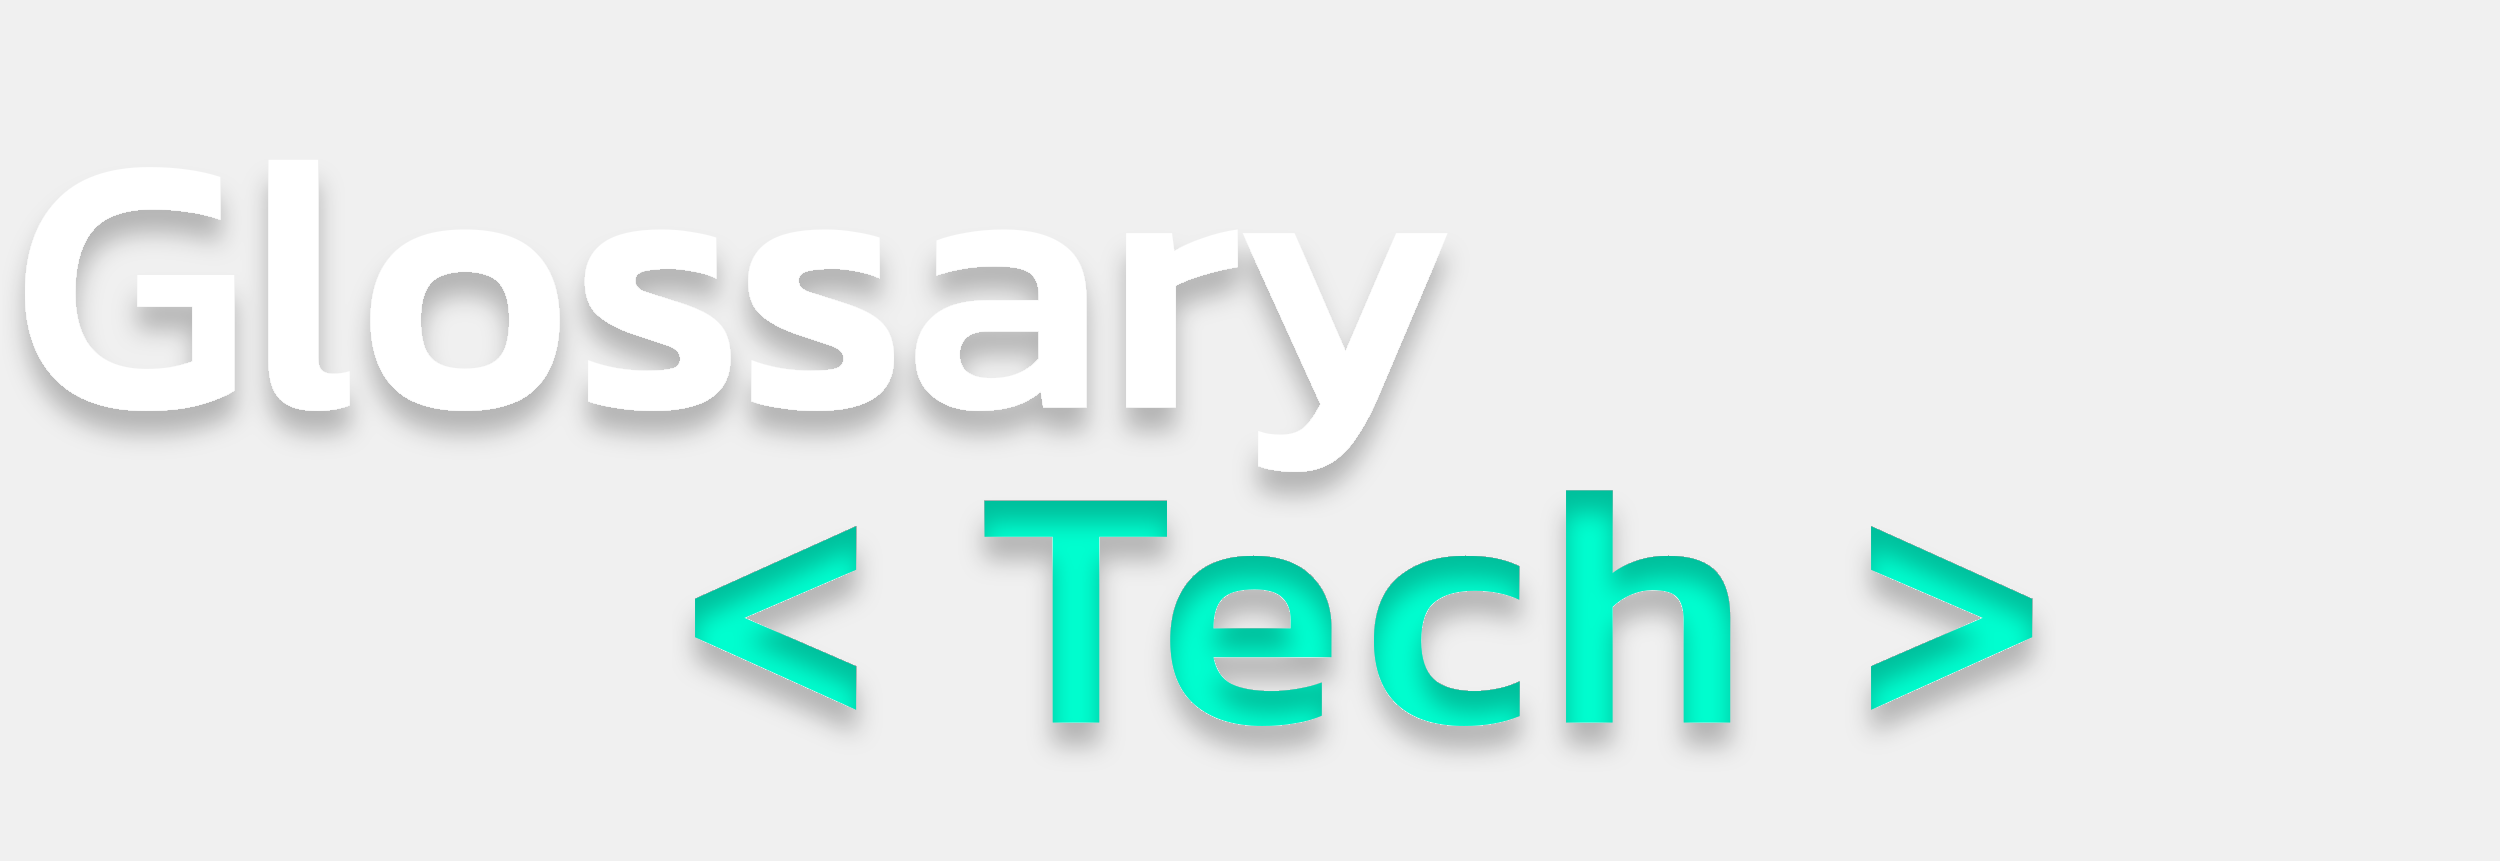
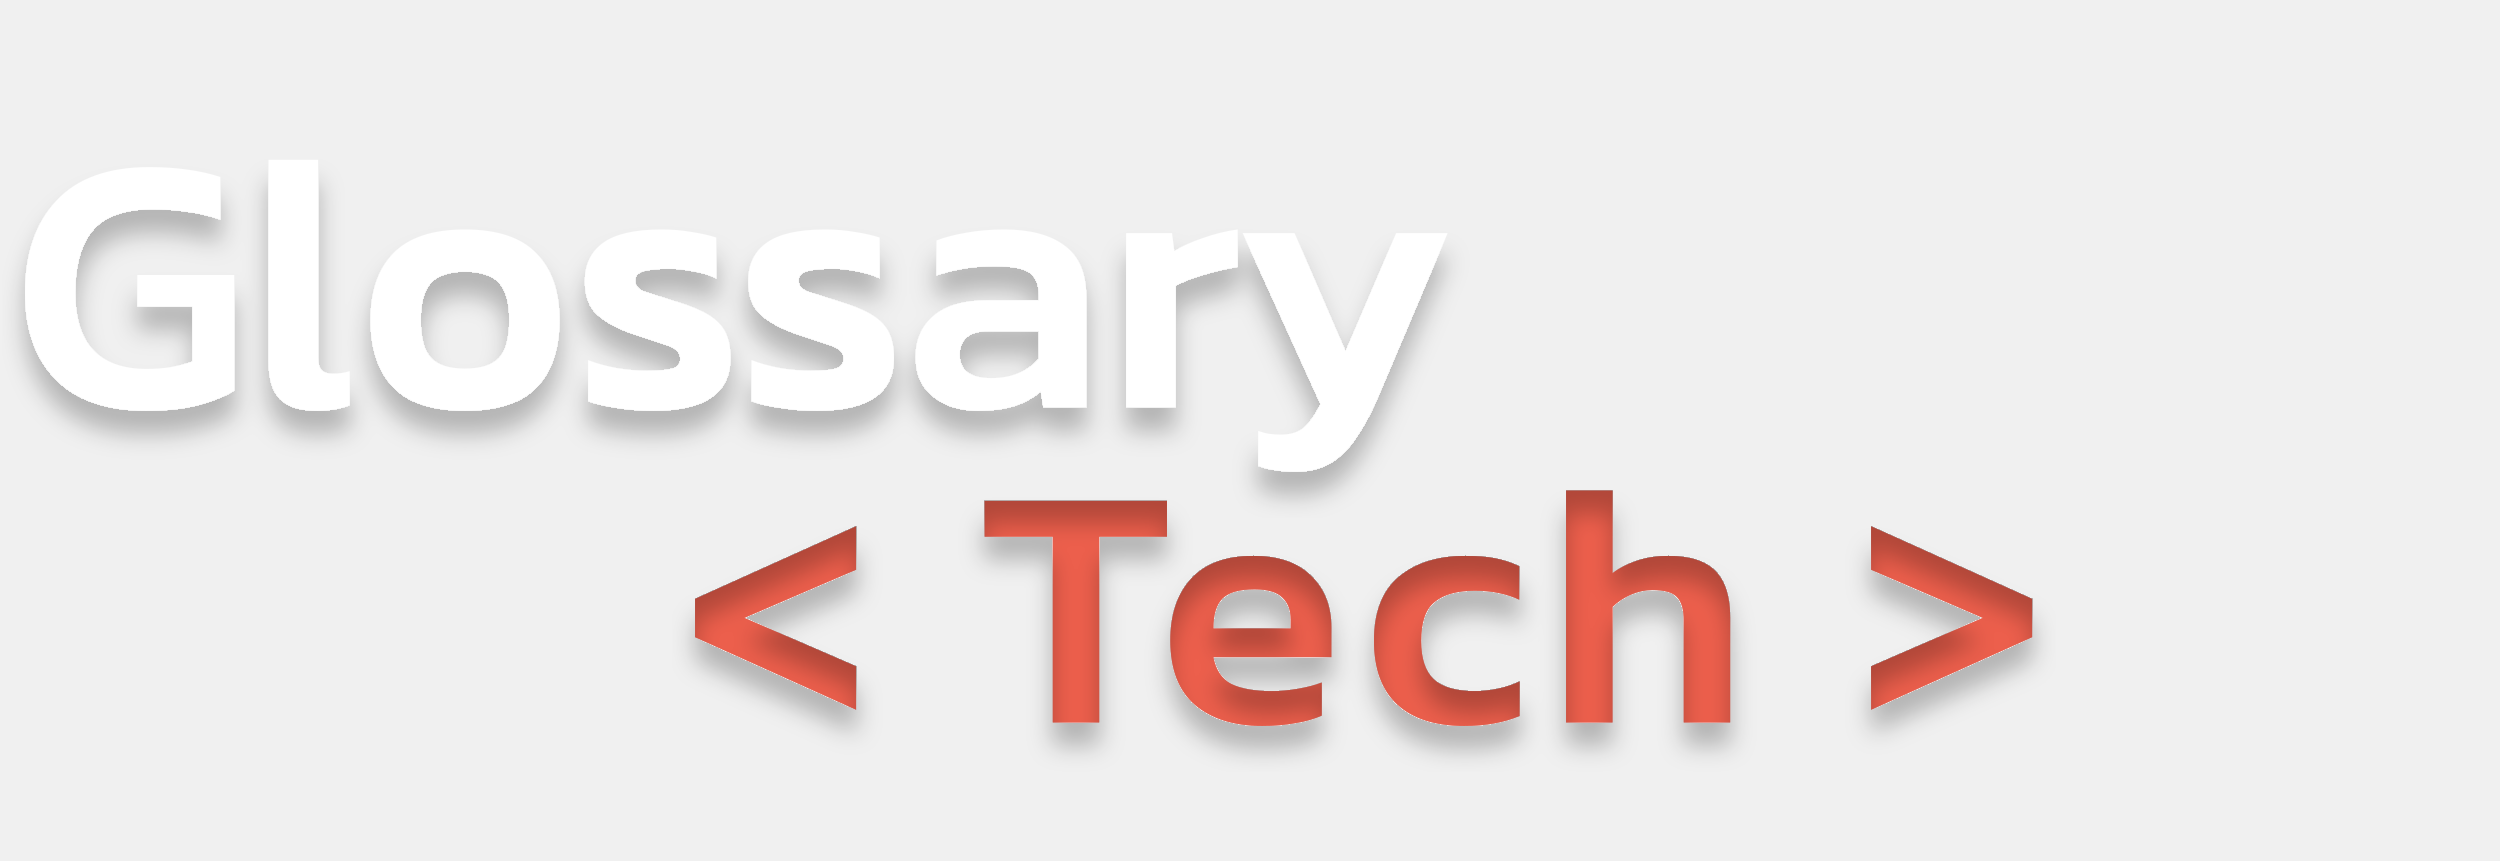
<svg xmlns="http://www.w3.org/2000/svg" width="436" height="150" viewBox="0 0 436 150" fill="none">
  <g filter="url(#filter0_d_2_669)">
    <path d="M25.488 71.64C18.576 71.64 13.328 69.827 9.744 66.2C6.16 62.573 4.368 57.539 4.368 51.096C4.368 44.269 6.181 38.915 9.808 35.032C13.435 31.107 18.832 29.144 26 29.144C28.475 29.144 30.715 29.293 32.72 29.592C34.725 29.848 36.624 30.275 38.416 30.872V38.296C36.624 37.656 34.725 37.208 32.72 36.952C30.757 36.653 28.731 36.504 26.64 36.504C21.733 36.504 18.256 37.72 16.208 40.152C14.16 42.541 13.136 46.189 13.136 51.096C13.136 59.928 17.296 64.344 25.616 64.344C27.067 64.344 28.475 64.237 29.84 64.024C31.248 63.768 32.485 63.448 33.552 63.064V53.464H23.952V47.96H40.848V68.12C39.44 69.016 37.477 69.827 34.96 70.552C32.443 71.277 29.285 71.64 25.488 71.64ZM55.283 71.64C52.34 71.64 50.185 70.957 48.819 69.592C47.497 68.227 46.836 66.051 46.836 63.064V27.864H55.475V62.36C55.475 63.427 55.689 64.173 56.115 64.6C56.542 64.984 57.161 65.176 57.971 65.176C59.081 65.176 60.084 65.027 60.98 64.728V70.68C59.358 71.32 57.459 71.64 55.283 71.64ZM81.066 71.64C75.391 71.64 71.231 70.275 68.586 67.544C65.941 64.771 64.618 60.867 64.618 55.832C64.618 50.797 65.941 46.915 68.586 44.184C71.274 41.411 75.434 40.024 81.066 40.024C86.741 40.024 90.901 41.411 93.546 44.184C96.234 46.915 97.578 50.797 97.578 55.832C97.578 60.867 96.255 64.771 93.61 67.544C90.965 70.275 86.783 71.64 81.066 71.64ZM81.066 64.28C83.839 64.28 85.823 63.661 87.018 62.424C88.213 61.144 88.81 58.947 88.81 55.832C88.81 52.717 88.213 50.541 87.018 49.304C85.823 48.024 83.839 47.384 81.066 47.384C78.335 47.384 76.373 48.024 75.178 49.304C73.983 50.541 73.386 52.717 73.386 55.832C73.386 58.947 73.983 61.144 75.178 62.424C76.373 63.661 78.335 64.28 81.066 64.28ZM113.961 71.64C111.7 71.64 109.545 71.469 107.497 71.128C105.449 70.829 103.806 70.445 102.569 69.976V62.808C104.062 63.405 105.748 63.875 107.625 64.216C109.502 64.515 111.23 64.664 112.809 64.664C114.942 64.664 116.436 64.536 117.289 64.28C118.185 64.024 118.633 63.448 118.633 62.552C118.633 61.528 117.95 60.781 116.585 60.312C115.262 59.843 113.278 59.181 110.633 58.328C107.86 57.389 105.726 56.259 104.233 54.936C102.74 53.613 101.993 51.651 101.993 49.048C101.993 46.147 103.038 43.928 105.129 42.392C107.262 40.813 110.676 40.024 115.369 40.024C117.246 40.024 119.017 40.173 120.681 40.472C122.345 40.728 123.753 41.048 124.905 41.432V48.536C123.753 47.981 122.43 47.576 120.937 47.32C119.444 47.021 118.057 46.872 116.777 46.872C114.942 46.872 113.47 47 112.361 47.256C111.294 47.512 110.761 48.067 110.761 48.92C110.761 49.859 111.337 50.52 112.489 50.904C113.684 51.288 115.518 51.864 117.993 52.632C120.425 53.357 122.324 54.147 123.689 55C125.054 55.853 126.014 56.877 126.569 58.072C127.124 59.224 127.401 60.675 127.401 62.424C127.401 68.568 122.921 71.64 113.961 71.64ZM142.461 71.64C140.2 71.64 138.045 71.469 135.997 71.128C133.949 70.829 132.306 70.445 131.069 69.976V62.808C132.562 63.405 134.248 63.875 136.125 64.216C138.002 64.515 139.73 64.664 141.309 64.664C143.442 64.664 144.936 64.536 145.789 64.28C146.685 64.024 147.133 63.448 147.133 62.552C147.133 61.528 146.45 60.781 145.085 60.312C143.762 59.843 141.778 59.181 139.133 58.328C136.36 57.389 134.226 56.259 132.733 54.936C131.24 53.613 130.493 51.651 130.493 49.048C130.493 46.147 131.538 43.928 133.629 42.392C135.762 40.813 139.176 40.024 143.869 40.024C145.746 40.024 147.517 40.173 149.181 40.472C150.845 40.728 152.253 41.048 153.405 41.432V48.536C152.253 47.981 150.93 47.576 149.437 47.32C147.944 47.021 146.557 46.872 145.277 46.872C143.442 46.872 141.97 47 140.861 47.256C139.794 47.512 139.261 48.067 139.261 48.92C139.261 49.859 139.837 50.52 140.989 50.904C142.184 51.288 144.018 51.864 146.493 52.632C148.925 53.357 150.824 54.147 152.189 55C153.554 55.853 154.514 56.877 155.069 58.072C155.624 59.224 155.901 60.675 155.901 62.424C155.901 68.568 151.421 71.64 142.461 71.64ZM170.497 71.64C168.577 71.64 166.785 71.299 165.121 70.616C163.499 69.891 162.177 68.845 161.153 67.48C160.171 66.072 159.681 64.323 159.681 62.232C159.681 59.245 160.726 56.856 162.817 55.064C164.95 53.272 168.086 52.376 172.225 52.376H181.185V51.544C181.185 49.667 180.651 48.344 179.585 47.576C178.561 46.808 176.47 46.424 173.312 46.424C169.857 46.424 166.529 46.957 163.329 48.024V41.944C164.737 41.389 166.443 40.941 168.449 40.6C170.497 40.216 172.715 40.024 175.105 40.024C179.67 40.024 183.19 40.963 185.665 42.84C188.182 44.675 189.441 47.64 189.441 51.736V71H181.953L181.505 68.248C180.31 69.315 178.838 70.147 177.089 70.744C175.339 71.341 173.142 71.64 170.497 71.64ZM172.865 65.944C174.785 65.944 176.449 65.624 177.857 64.984C179.265 64.344 180.374 63.533 181.185 62.552V57.752H172.417C169.046 57.752 167.361 59.139 167.361 61.912C167.361 64.6 169.195 65.944 172.865 65.944ZM196.398 71V40.664H204.398L204.782 43.8C206.147 42.947 207.833 42.179 209.838 41.496C211.886 40.771 213.891 40.28 215.854 40.024V46.552C214.702 46.723 213.443 46.979 212.078 47.32C210.713 47.661 209.411 48.045 208.174 48.472C206.937 48.899 205.891 49.347 205.038 49.816V71H196.398ZM225.959 82.264C224.636 82.264 223.463 82.179 222.439 82.008C221.415 81.88 220.412 81.624 219.431 81.24V75.16C220.156 75.416 220.818 75.587 221.415 75.672C222.055 75.757 222.695 75.8 223.335 75.8C225.084 75.8 226.428 75.395 227.367 74.584C228.348 73.773 229.33 72.408 230.311 70.488L216.743 40.664H225.767L234.663 61.272L243.495 40.664H252.455L240.487 68.888C239.378 71.533 238.162 73.859 236.839 75.864C235.559 77.912 234.044 79.491 232.295 80.6C230.546 81.709 228.434 82.264 225.959 82.264Z" fill="white" />
  </g>
  <g filter="url(#filter1_di_2_669)">
-     <path d="M149.3 123.78L121.22 111.12V104.46L149.3 91.8V99.36L129.8 107.76L149.3 116.22V123.78ZM183.603 126V93.6H171.723V87.36H203.523V93.6H191.703V126H183.603ZM220.127 126.6C215.207 126.6 211.307 125.38 208.427 122.94C205.547 120.46 204.107 116.72 204.107 111.72C204.107 107.2 205.307 103.62 207.707 100.98C210.147 98.3 213.767 96.96 218.567 96.96C222.967 96.96 226.327 98.12 228.647 100.44C231.007 102.72 232.187 105.72 232.187 109.44V114.6H211.607C212.047 116.88 213.087 118.44 214.727 119.28C216.407 120.12 218.767 120.54 221.807 120.54C223.327 120.54 224.867 120.4 226.427 120.12C228.027 119.84 229.387 119.48 230.507 119.04V124.8C229.187 125.4 227.647 125.84 225.887 126.12C224.127 126.44 222.207 126.6 220.127 126.6ZM211.607 109.62H225.107V108.06C225.107 106.42 224.627 105.14 223.667 104.22C222.707 103.26 221.087 102.78 218.807 102.78C216.127 102.78 214.247 103.32 213.167 104.4C212.127 105.48 211.607 107.22 211.607 109.62ZM255.346 126.6C250.266 126.6 246.366 125.34 243.646 122.82C240.966 120.3 239.626 116.62 239.626 111.78C239.626 106.78 241.066 103.06 243.946 100.62C246.866 98.18 250.746 96.96 255.586 96.96C257.586 96.96 259.306 97.1 260.746 97.38C262.186 97.66 263.586 98.12 264.946 98.76V104.58C263.946 104.1 262.786 103.72 261.466 103.44C260.146 103.16 258.726 103.02 257.206 103.02C254.166 103.02 251.846 103.66 250.246 104.94C248.646 106.18 247.846 108.46 247.846 111.78C247.846 114.82 248.566 117.04 250.006 118.44C251.486 119.84 253.866 120.54 257.146 120.54C258.546 120.54 259.906 120.4 261.226 120.12C262.586 119.84 263.846 119.42 265.006 118.86V124.86C262.326 126.02 259.106 126.6 255.346 126.6ZM273.123 126V85.56H281.223V99.96C282.383 99.08 283.803 98.36 285.483 97.8C287.163 97.24 288.983 96.96 290.943 96.96C294.703 96.96 297.443 97.84 299.163 99.6C300.883 101.36 301.743 104.08 301.743 107.76V126H293.643V108.18C293.643 106.26 293.243 104.9 292.443 104.1C291.683 103.3 290.243 102.9 288.123 102.9C286.883 102.9 285.623 103.18 284.343 103.74C283.103 104.3 282.063 105 281.223 105.84V126H273.123ZM326.322 123.78V116.22L345.822 107.76L326.322 99.36V91.8L354.402 104.46V111.12L326.322 123.78Z" fill="#00FFD1" />
-     <path d="M149.3 123.78L121.22 111.12V104.46L149.3 91.8V99.36L129.8 107.76L149.3 116.22V123.78ZM183.603 126V93.6H171.723V87.36H203.523V93.6H191.703V126H183.603ZM220.127 126.6C215.207 126.6 211.307 125.38 208.427 122.94C205.547 120.46 204.107 116.72 204.107 111.72C204.107 107.2 205.307 103.62 207.707 100.98C210.147 98.3 213.767 96.96 218.567 96.96C222.967 96.96 226.327 98.12 228.647 100.44C231.007 102.72 232.187 105.72 232.187 109.44V114.6H211.607C212.047 116.88 213.087 118.44 214.727 119.28C216.407 120.12 218.767 120.54 221.807 120.54C223.327 120.54 224.867 120.4 226.427 120.12C228.027 119.84 229.387 119.48 230.507 119.04V124.8C229.187 125.4 227.647 125.84 225.887 126.12C224.127 126.44 222.207 126.6 220.127 126.6ZM211.607 109.62H225.107V108.06C225.107 106.42 224.627 105.14 223.667 104.22C222.707 103.26 221.087 102.78 218.807 102.78C216.127 102.78 214.247 103.32 213.167 104.4C212.127 105.48 211.607 107.22 211.607 109.62ZM255.346 126.6C250.266 126.6 246.366 125.34 243.646 122.82C240.966 120.3 239.626 116.62 239.626 111.78C239.626 106.78 241.066 103.06 243.946 100.62C246.866 98.18 250.746 96.96 255.586 96.96C257.586 96.96 259.306 97.1 260.746 97.38C262.186 97.66 263.586 98.12 264.946 98.76V104.58C263.946 104.1 262.786 103.72 261.466 103.44C260.146 103.16 258.726 103.02 257.206 103.02C254.166 103.02 251.846 103.66 250.246 104.94C248.646 106.18 247.846 108.46 247.846 111.78C247.846 114.82 248.566 117.04 250.006 118.44C251.486 119.84 253.866 120.54 257.146 120.54C258.546 120.54 259.906 120.4 261.226 120.12C262.586 119.84 263.846 119.42 265.006 118.86V124.86C262.326 126.02 259.106 126.6 255.346 126.6ZM273.123 126V85.56H281.223V99.96C282.383 99.08 283.803 98.36 285.483 97.8C287.163 97.24 288.983 96.96 290.943 96.96C294.703 96.96 297.443 97.84 299.163 99.6C300.883 101.36 301.743 104.08 301.743 107.76V126H293.643V108.18C293.643 106.26 293.243 104.9 292.443 104.1C291.683 103.3 290.243 102.9 288.123 102.9C286.883 102.9 285.623 103.18 284.343 103.74C283.103 104.3 282.063 105 281.223 105.84V126H273.123ZM326.322 123.78V116.22L345.822 107.76L326.322 99.36V91.8L354.402 104.46V111.12L326.322 123.78Z" fill="#00FFD1" fill-opacity="0.5" />
+     <path d="M149.3 123.78L121.22 111.12V104.46L149.3 91.8V99.36L129.8 107.76L149.3 116.22V123.78ZM183.603 126V93.6H171.723V87.36H203.523V93.6H191.703V126H183.603ZM220.127 126.6C215.207 126.6 211.307 125.38 208.427 122.94C205.547 120.46 204.107 116.72 204.107 111.72C204.107 107.2 205.307 103.62 207.707 100.98C210.147 98.3 213.767 96.96 218.567 96.96C222.967 96.96 226.327 98.12 228.647 100.44C231.007 102.72 232.187 105.72 232.187 109.44V114.6H211.607C212.047 116.88 213.087 118.44 214.727 119.28C216.407 120.12 218.767 120.54 221.807 120.54C223.327 120.54 224.867 120.4 226.427 120.12C228.027 119.84 229.387 119.48 230.507 119.04V124.8C229.187 125.4 227.647 125.84 225.887 126.12C224.127 126.44 222.207 126.6 220.127 126.6ZM211.607 109.62H225.107V108.06C225.107 106.42 224.627 105.14 223.667 104.22C222.707 103.26 221.087 102.78 218.807 102.78C216.127 102.78 214.247 103.32 213.167 104.4C212.127 105.48 211.607 107.22 211.607 109.62ZM255.346 126.6C250.266 126.6 246.366 125.34 243.646 122.82C240.966 120.3 239.626 116.62 239.626 111.78C239.626 106.78 241.066 103.06 243.946 100.62C246.866 98.18 250.746 96.96 255.586 96.96C257.586 96.96 259.306 97.1 260.746 97.38C262.186 97.66 263.586 98.12 264.946 98.76V104.58C263.946 104.1 262.786 103.72 261.466 103.44C260.146 103.16 258.726 103.02 257.206 103.02C254.166 103.02 251.846 103.66 250.246 104.94C248.646 106.18 247.846 108.46 247.846 111.78C247.846 114.82 248.566 117.04 250.006 118.44C251.486 119.84 253.866 120.54 257.146 120.54C258.546 120.54 259.906 120.4 261.226 120.12C262.586 119.84 263.846 119.42 265.006 118.86V124.86C262.326 126.02 259.106 126.6 255.346 126.6ZM273.123 126V85.56H281.223V99.96C282.383 99.08 283.803 98.36 285.483 97.8C287.163 97.24 288.983 96.96 290.943 96.96C294.703 96.96 297.443 97.84 299.163 99.6C300.883 101.36 301.743 104.08 301.743 107.76V126H293.643V108.18C293.643 106.26 293.243 104.9 292.443 104.1C291.683 103.3 290.243 102.9 288.123 102.9C286.883 102.9 285.623 103.18 284.343 103.74C283.103 104.3 282.063 105 281.223 105.84V126H273.123ZM326.322 123.78V116.22L345.822 107.76L326.322 99.36V91.8L354.402 104.46V111.12L326.322 123.78Z" fill="#DE2D26" />
+     <path d="M149.3 123.78L121.22 111.12V104.46L149.3 91.8V99.36L129.8 107.76L149.3 116.22V123.78ZM183.603 126V93.6H171.723V87.36H203.523V93.6H191.703V126H183.603ZM220.127 126.6C215.207 126.6 211.307 125.38 208.427 122.94C205.547 120.46 204.107 116.72 204.107 111.72C204.107 107.2 205.307 103.62 207.707 100.98C210.147 98.3 213.767 96.96 218.567 96.96C222.967 96.96 226.327 98.12 228.647 100.44C231.007 102.72 232.187 105.72 232.187 109.44V114.6H211.607C212.047 116.88 213.087 118.44 214.727 119.28C216.407 120.12 218.767 120.54 221.807 120.54C223.327 120.54 224.867 120.4 226.427 120.12C228.027 119.84 229.387 119.48 230.507 119.04V124.8C229.187 125.4 227.647 125.84 225.887 126.12C224.127 126.44 222.207 126.6 220.127 126.6ZM211.607 109.62H225.107V108.06C225.107 106.42 224.627 105.14 223.667 104.22C222.707 103.26 221.087 102.78 218.807 102.78C216.127 102.78 214.247 103.32 213.167 104.4C212.127 105.48 211.607 107.22 211.607 109.62ZM255.346 126.6C250.266 126.6 246.366 125.34 243.646 122.82C240.966 120.3 239.626 116.62 239.626 111.78C239.626 106.78 241.066 103.06 243.946 100.62C246.866 98.18 250.746 96.96 255.586 96.96C257.586 96.96 259.306 97.1 260.746 97.38C262.186 97.66 263.586 98.12 264.946 98.76V104.58C263.946 104.1 262.786 103.72 261.466 103.44C260.146 103.16 258.726 103.02 257.206 103.02C254.166 103.02 251.846 103.66 250.246 104.94C248.646 106.18 247.846 108.46 247.846 111.78C247.846 114.82 248.566 117.04 250.006 118.44C251.486 119.84 253.866 120.54 257.146 120.54C258.546 120.54 259.906 120.4 261.226 120.12C262.586 119.84 263.846 119.42 265.006 118.86V124.86C262.326 126.02 259.106 126.6 255.346 126.6ZM273.123 126V85.56H281.223V99.96C282.383 99.08 283.803 98.36 285.483 97.8C287.163 97.24 288.983 96.96 290.943 96.96C294.703 96.96 297.443 97.84 299.163 99.6C300.883 101.36 301.743 104.08 301.743 107.76V126H293.643V108.18C293.643 106.26 293.243 104.9 292.443 104.1C291.683 103.3 290.243 102.9 288.123 102.9C286.883 102.9 285.623 103.18 284.343 103.74C283.103 104.3 282.063 105 281.223 105.84V126H273.123ZM326.322 123.78V116.22L345.822 107.76L326.322 99.36V91.8L354.402 104.46V111.12L326.322 123.78Z" fill="#FC9272" fill-opacity="0.5" />
  </g>
  <defs>
    <filter id="filter0_d_2_669" x="0.368" y="27.864" width="256.087" height="62.4" filterUnits="userSpaceOnUse" color-interpolation-filters="sRGB">
      <feFlood flood-opacity="0" result="BackgroundImageFix" />
      <feColorMatrix in="SourceAlpha" type="matrix" values="0 0 0 0 0 0 0 0 0 0 0 0 0 0 0 0 0 0 127 0" result="hardAlpha" />
      <feOffset dy="4" />
      <feGaussianBlur stdDeviation="2" />
      <feComposite in2="hardAlpha" operator="out" />
      <feColorMatrix type="matrix" values="0 0 0 0 0 0 0 0 0 0 0 0 0 0 0 0 0 0 0.25 0" />
      <feBlend mode="normal" in2="BackgroundImageFix" result="effect1_dropShadow_2_669" />
      <feBlend mode="normal" in="SourceGraphic" in2="effect1_dropShadow_2_669" result="shape" />
    </filter>
    <filter id="filter1_di_2_669" x="117.22" y="85.56" width="241.182" height="49.04" filterUnits="userSpaceOnUse" color-interpolation-filters="sRGB">
      <feFlood flood-opacity="0" result="BackgroundImageFix" />
      <feColorMatrix in="SourceAlpha" type="matrix" values="0 0 0 0 0 0 0 0 0 0 0 0 0 0 0 0 0 0 127 0" result="hardAlpha" />
      <feOffset dy="4" />
      <feGaussianBlur stdDeviation="2" />
      <feComposite in2="hardAlpha" operator="out" />
      <feColorMatrix type="matrix" values="0 0 0 0 0 0 0 0 0 0 0 0 0 0 0 0 0 0 0.25 0" />
      <feBlend mode="normal" in2="BackgroundImageFix" result="effect1_dropShadow_2_669" />
      <feBlend mode="normal" in="SourceGraphic" in2="effect1_dropShadow_2_669" result="shape" />
      <feColorMatrix in="SourceAlpha" type="matrix" values="0 0 0 0 0 0 0 0 0 0 0 0 0 0 0 0 0 0 127 0" result="hardAlpha" />
      <feOffset dy="4" />
      <feGaussianBlur stdDeviation="2" />
      <feComposite in2="hardAlpha" operator="arithmetic" k2="-1" k3="1" />
      <feColorMatrix type="matrix" values="0 0 0 0 0 0 0 0 0 0 0 0 0 0 0 0 0 0 0.25 0" />
      <feBlend mode="normal" in2="shape" result="effect2_innerShadow_2_669" />
    </filter>
  </defs>
</svg>
